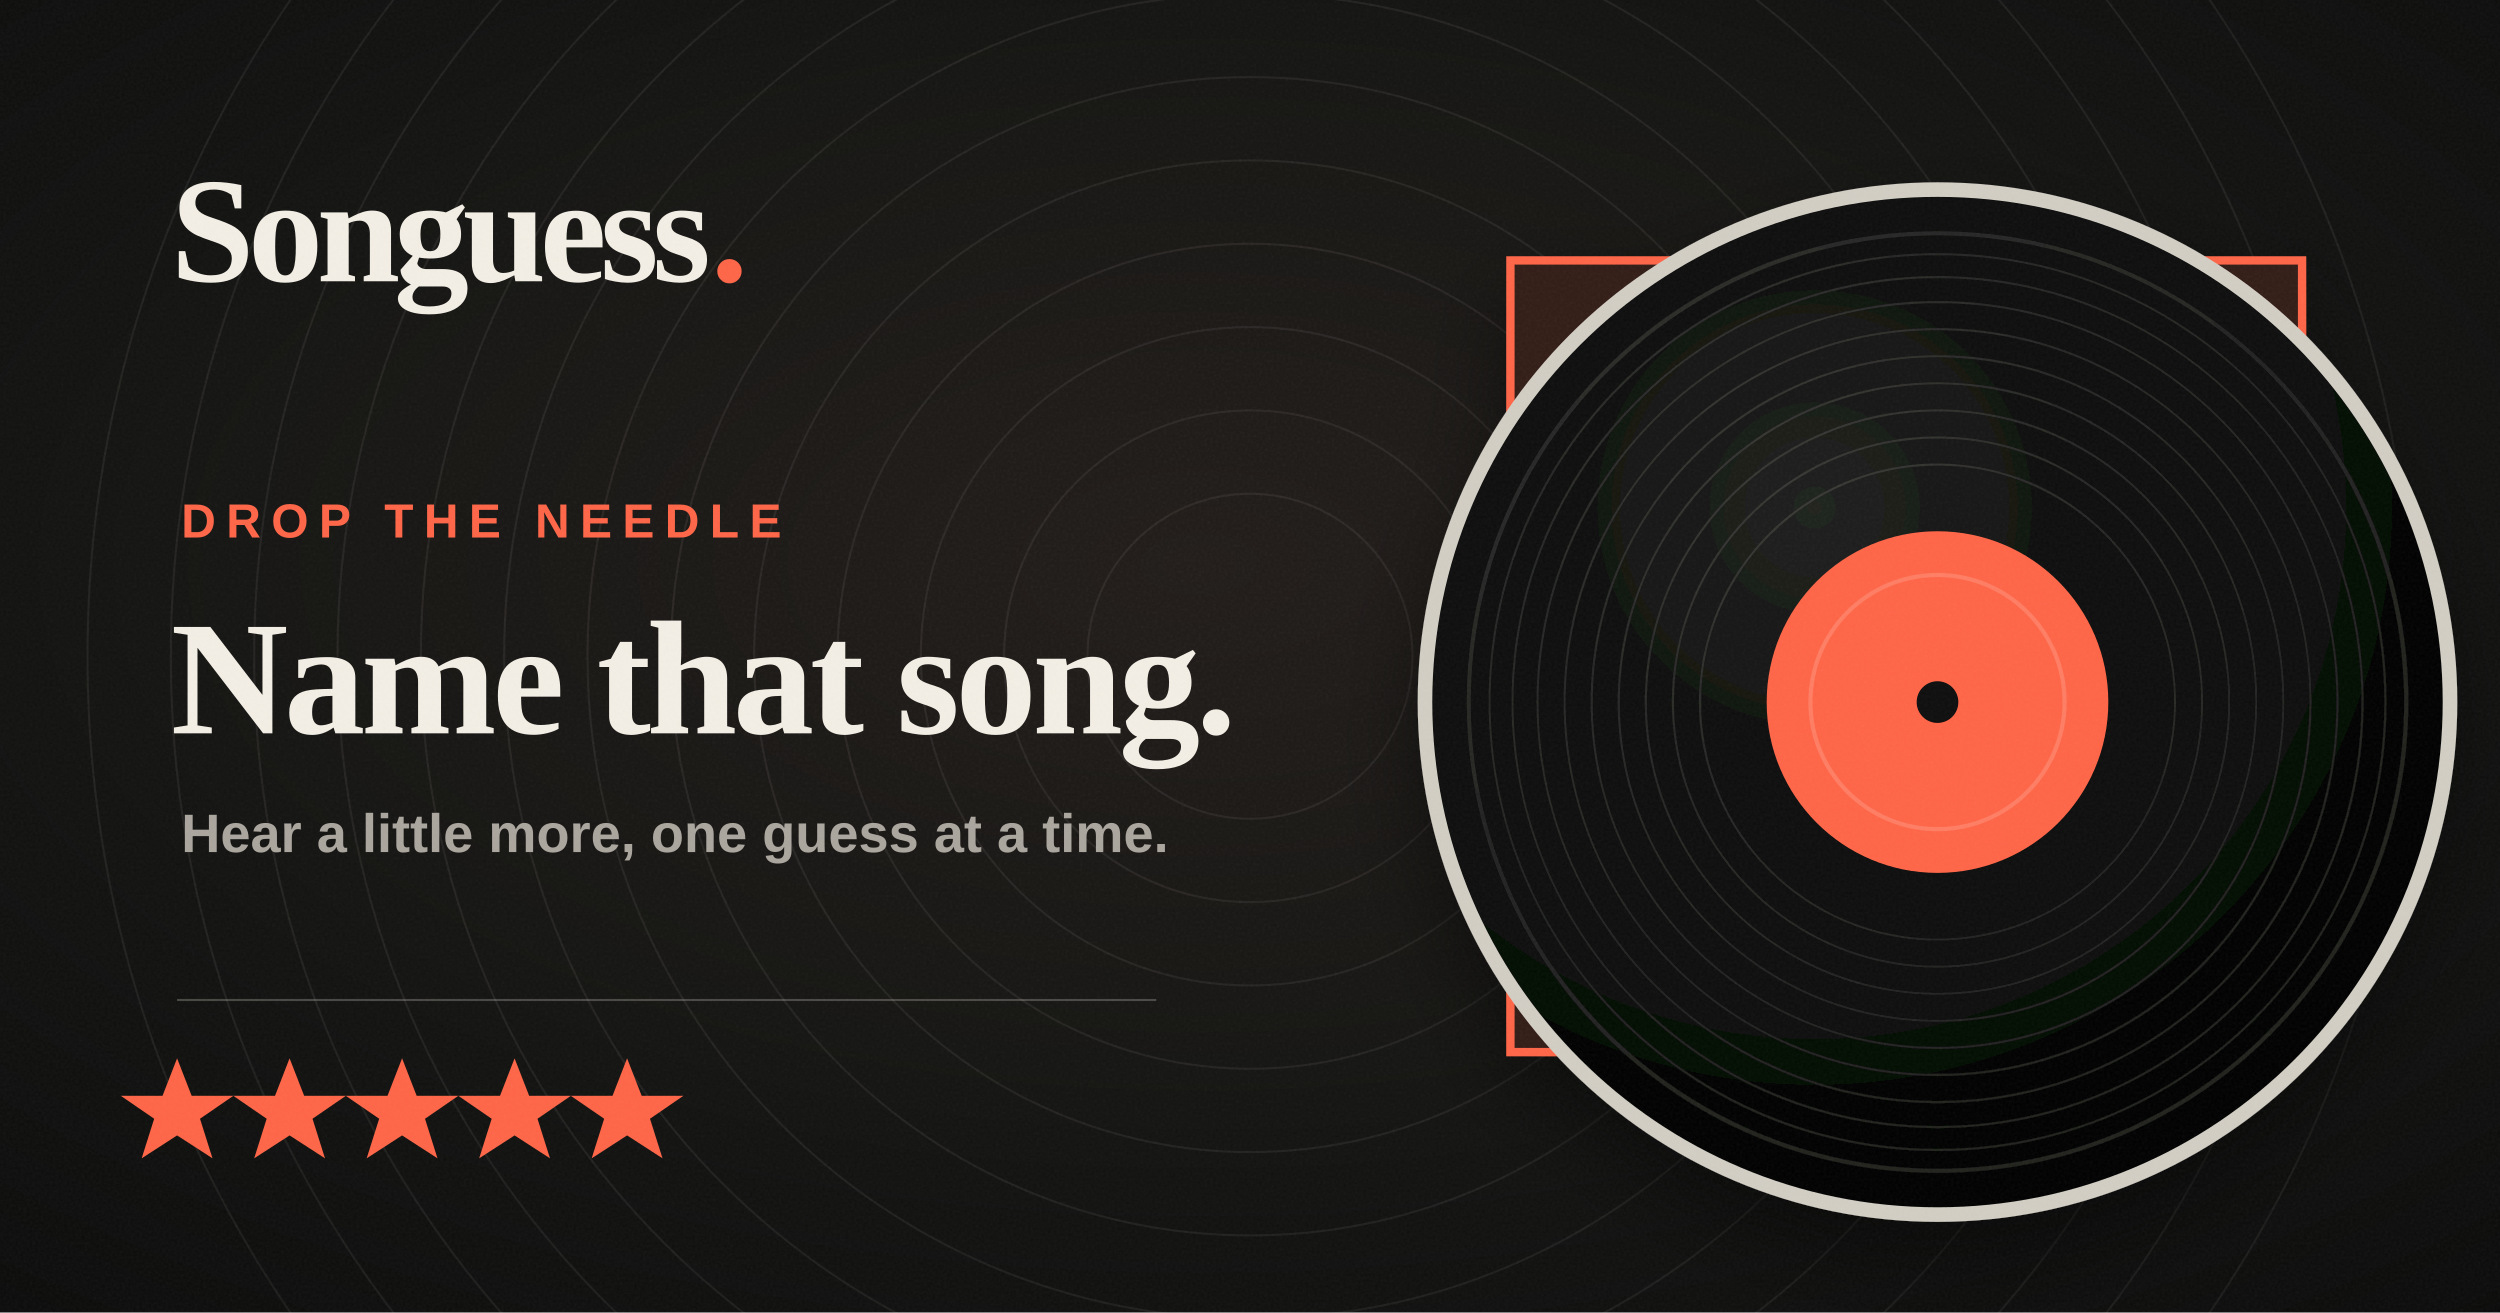
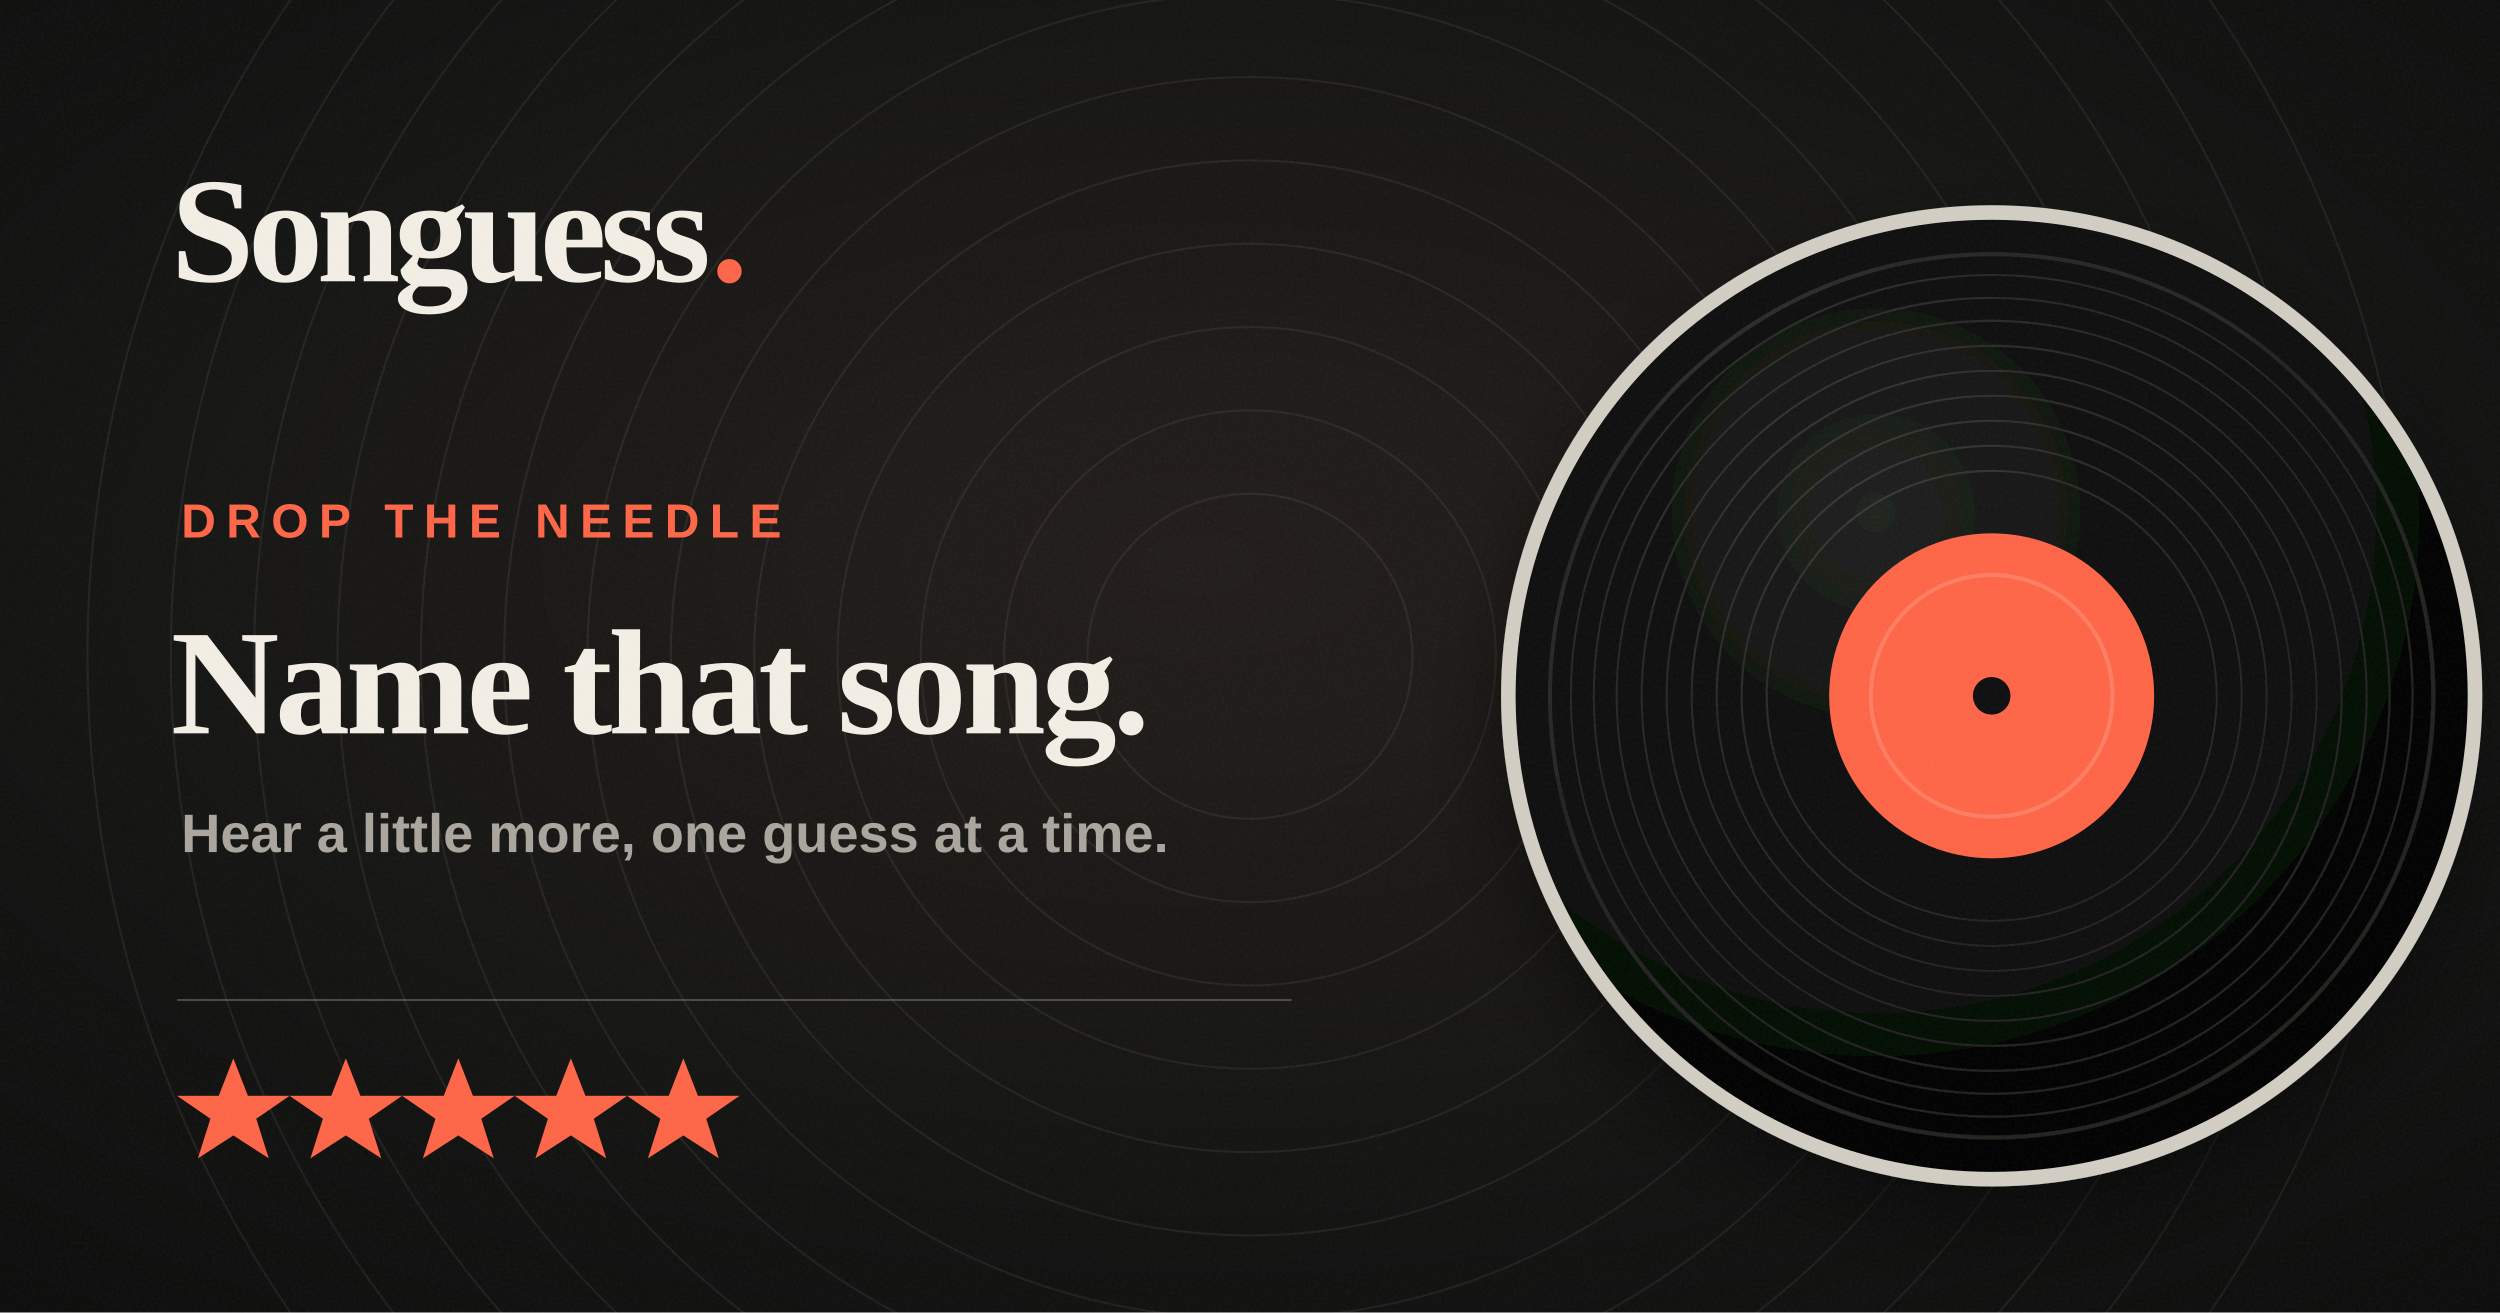
<svg xmlns="http://www.w3.org/2000/svg" width="1200" height="630" viewBox="0 0 1200 630" role="img" aria-labelledby="title description">
  <defs>
    <radialGradient id="paper" cx="48%" cy="43%" r="82%">
      <stop offset="0" stop-color="#211c19" />
      <stop offset="0.58" stop-color="#111210" />
      <stop offset="1" stop-color="#080908" />
    </radialGradient>
    <radialGradient id="vinyl" cx="38%" cy="31%" r="72%">
      <stop offset="0" stop-color="#20211e" />
      <stop offset="0.38" stop-color="#0c0d0c" />
      <stop offset="1" stop-color="#020302" />
    </radialGradient>
    <filter id="grain" x="-20%" y="-20%" width="140%" height="140%">
      <feTurbulence baseFrequency="0.72" numOctaves="4" seed="17" type="fractalNoise" />
      <feColorMatrix type="saturate" values="0" />
      <feComponentTransfer>
        <feFuncA type="table" tableValues="0 0.11" />
      </feComponentTransfer>
    </filter>
    <filter id="shadow" x="-30%" y="-30%" width="160%" height="160%">
      <feDropShadow dx="0" dy="18" stdDeviation="20" flood-color="#000" flood-opacity="0.52" />
    </filter>
    <clipPath id="record-clip">
-       <circle cx="930" cy="337" r="246" />
+       <circle cx="956" cy="334" r="232" />
    </clipPath>
  </defs>
  <rect width="1200" height="630" fill="url(#paper)" />
  <g fill="none" stroke="#f4efe5" stroke-opacity="0.07" stroke-width="1">
    <circle cx="600" cy="315" r="78" />
    <circle cx="600" cy="315" r="118" />
    <circle cx="600" cy="315" r="158" />
    <circle cx="600" cy="315" r="198" />
    <circle cx="600" cy="315" r="238" />
    <circle cx="600" cy="315" r="278" />
    <circle cx="600" cy="315" r="318" />
    <circle cx="600" cy="315" r="358" />
    <circle cx="600" cy="315" r="398" />
    <circle cx="600" cy="315" r="438" />
    <circle cx="600" cy="315" r="478" />
    <circle cx="600" cy="315" r="518" />
    <circle cx="600" cy="315" r="558" />
  </g>
  <g filter="url(#shadow)">
-     <rect x="710" y="110" width="380" height="380" fill="#321b17" stroke="#ff6547" stroke-width="4" transform="translate(15 15)" />
-     <circle cx="930" cy="337" r="246" fill="url(#vinyl)" stroke="#d2cec4" stroke-width="7" />
+     <circle cx="956" cy="334" r="232" fill="url(#vinyl)" stroke="#d2cec4" stroke-width="7" />
    <g clip-path="url(#record-clip)" fill="none" stroke="#f4efe5" stroke-opacity="0.12">
-       <circle cx="930" cy="337" r="225" stroke-width="2" />
-       <circle cx="930" cy="337" r="215" />
-       <circle cx="930" cy="337" r="204" />
-       <circle cx="930" cy="337" r="192" />
-       <circle cx="930" cy="337" r="179" />
-       <circle cx="930" cy="337" r="166" />
-       <circle cx="930" cy="337" r="153" />
-       <circle cx="930" cy="337" r="140" />
-       <circle cx="930" cy="337" r="127" />
-       <circle cx="930" cy="337" r="114" />
+       <circle cx="956" cy="334" r="212" stroke-width="2" />
+       <circle cx="956" cy="334" r="202" />
+       <circle cx="956" cy="334" r="191" />
+       <circle cx="956" cy="334" r="180" />
+       <circle cx="956" cy="334" r="168" />
+       <circle cx="956" cy="334" r="156" />
+       <circle cx="956" cy="334" r="144" />
+       <circle cx="956" cy="334" r="132" />
+       <circle cx="956" cy="334" r="120" />
+       <circle cx="956" cy="334" r="108" />
    </g>
-     <circle cx="930" cy="337" r="82" fill="#ff6547" />
-     <circle cx="930" cy="337" r="61" fill="none" stroke="#ff8a72" stroke-width="2" opacity="0.65" />
-     <circle cx="930" cy="337" r="10" fill="#090a09" />
+     <circle cx="956" cy="334" r="78" fill="#ff6547" />
+     <circle cx="956" cy="334" r="58" fill="none" stroke="#ff8a72" stroke-width="2" opacity="0.65" />
+     <circle cx="956" cy="334" r="9" fill="#090a09" />
  </g>
  <g fill="#f4efe5">
    <text x="82" y="135" font-family="Georgia, 'Times New Roman', serif" font-size="72" font-weight="700" letter-spacing="-3">Songuess<tspan fill="#ff6547">.</tspan>
    </text>
    <text x="87" y="258" fill="#ff6547" font-family="Arial, sans-serif" font-size="23" font-weight="700" letter-spacing="5">DROP THE NEEDLE</text>
-     <text x="82" y="352" font-family="Georgia, 'Times New Roman', serif" font-size="78" font-weight="700" letter-spacing="-2">Name that song.</text>
+     <text x="82" y="352" font-family="Georgia, 'Times New Roman', serif" font-size="72" font-weight="700" letter-spacing="-2">Name that song.</text>
    <text x="87" y="409" fill="#aaa59d" font-family="Arial, sans-serif" font-size="26" font-weight="600">Hear a little more, one guess at a time.</text>
  </g>
-   <line x1="85" y1="480" x2="555" y2="480" stroke="#f4efe5" stroke-opacity="0.24" />
-   <g transform="translate(85 508)">
+   <line x1="85" y1="480" x2="620" y2="480" stroke="#f4efe5" stroke-opacity="0.24" />
+   <g transform="translate(112 508)">
    <polygon points="0,0 7,18 27,18 11,29 17,48 0,37 -17,48 -11,29 -27,18 -7,18" fill="#ff6547" />
    <polygon points="54,0 61,18 81,18 65,29 71,48 54,37 37,48 43,29 27,18 47,18" fill="#ff6547" />
    <polygon points="108,0 115,18 135,18 119,29 125,48 108,37 91,48 97,29 81,18 101,18" fill="#ff6547" />
    <polygon points="162,0 169,18 189,18 173,29 179,48 162,37 145,48 151,29 135,18 155,18" fill="#ff6547" />
    <polygon points="216,0 223,18 243,18 227,29 233,48 216,37 199,48 205,29 189,18 209,18" fill="#ff6547" />
  </g>
  <rect width="1200" height="630" filter="url(#grain)" opacity="0.48" />
</svg>
